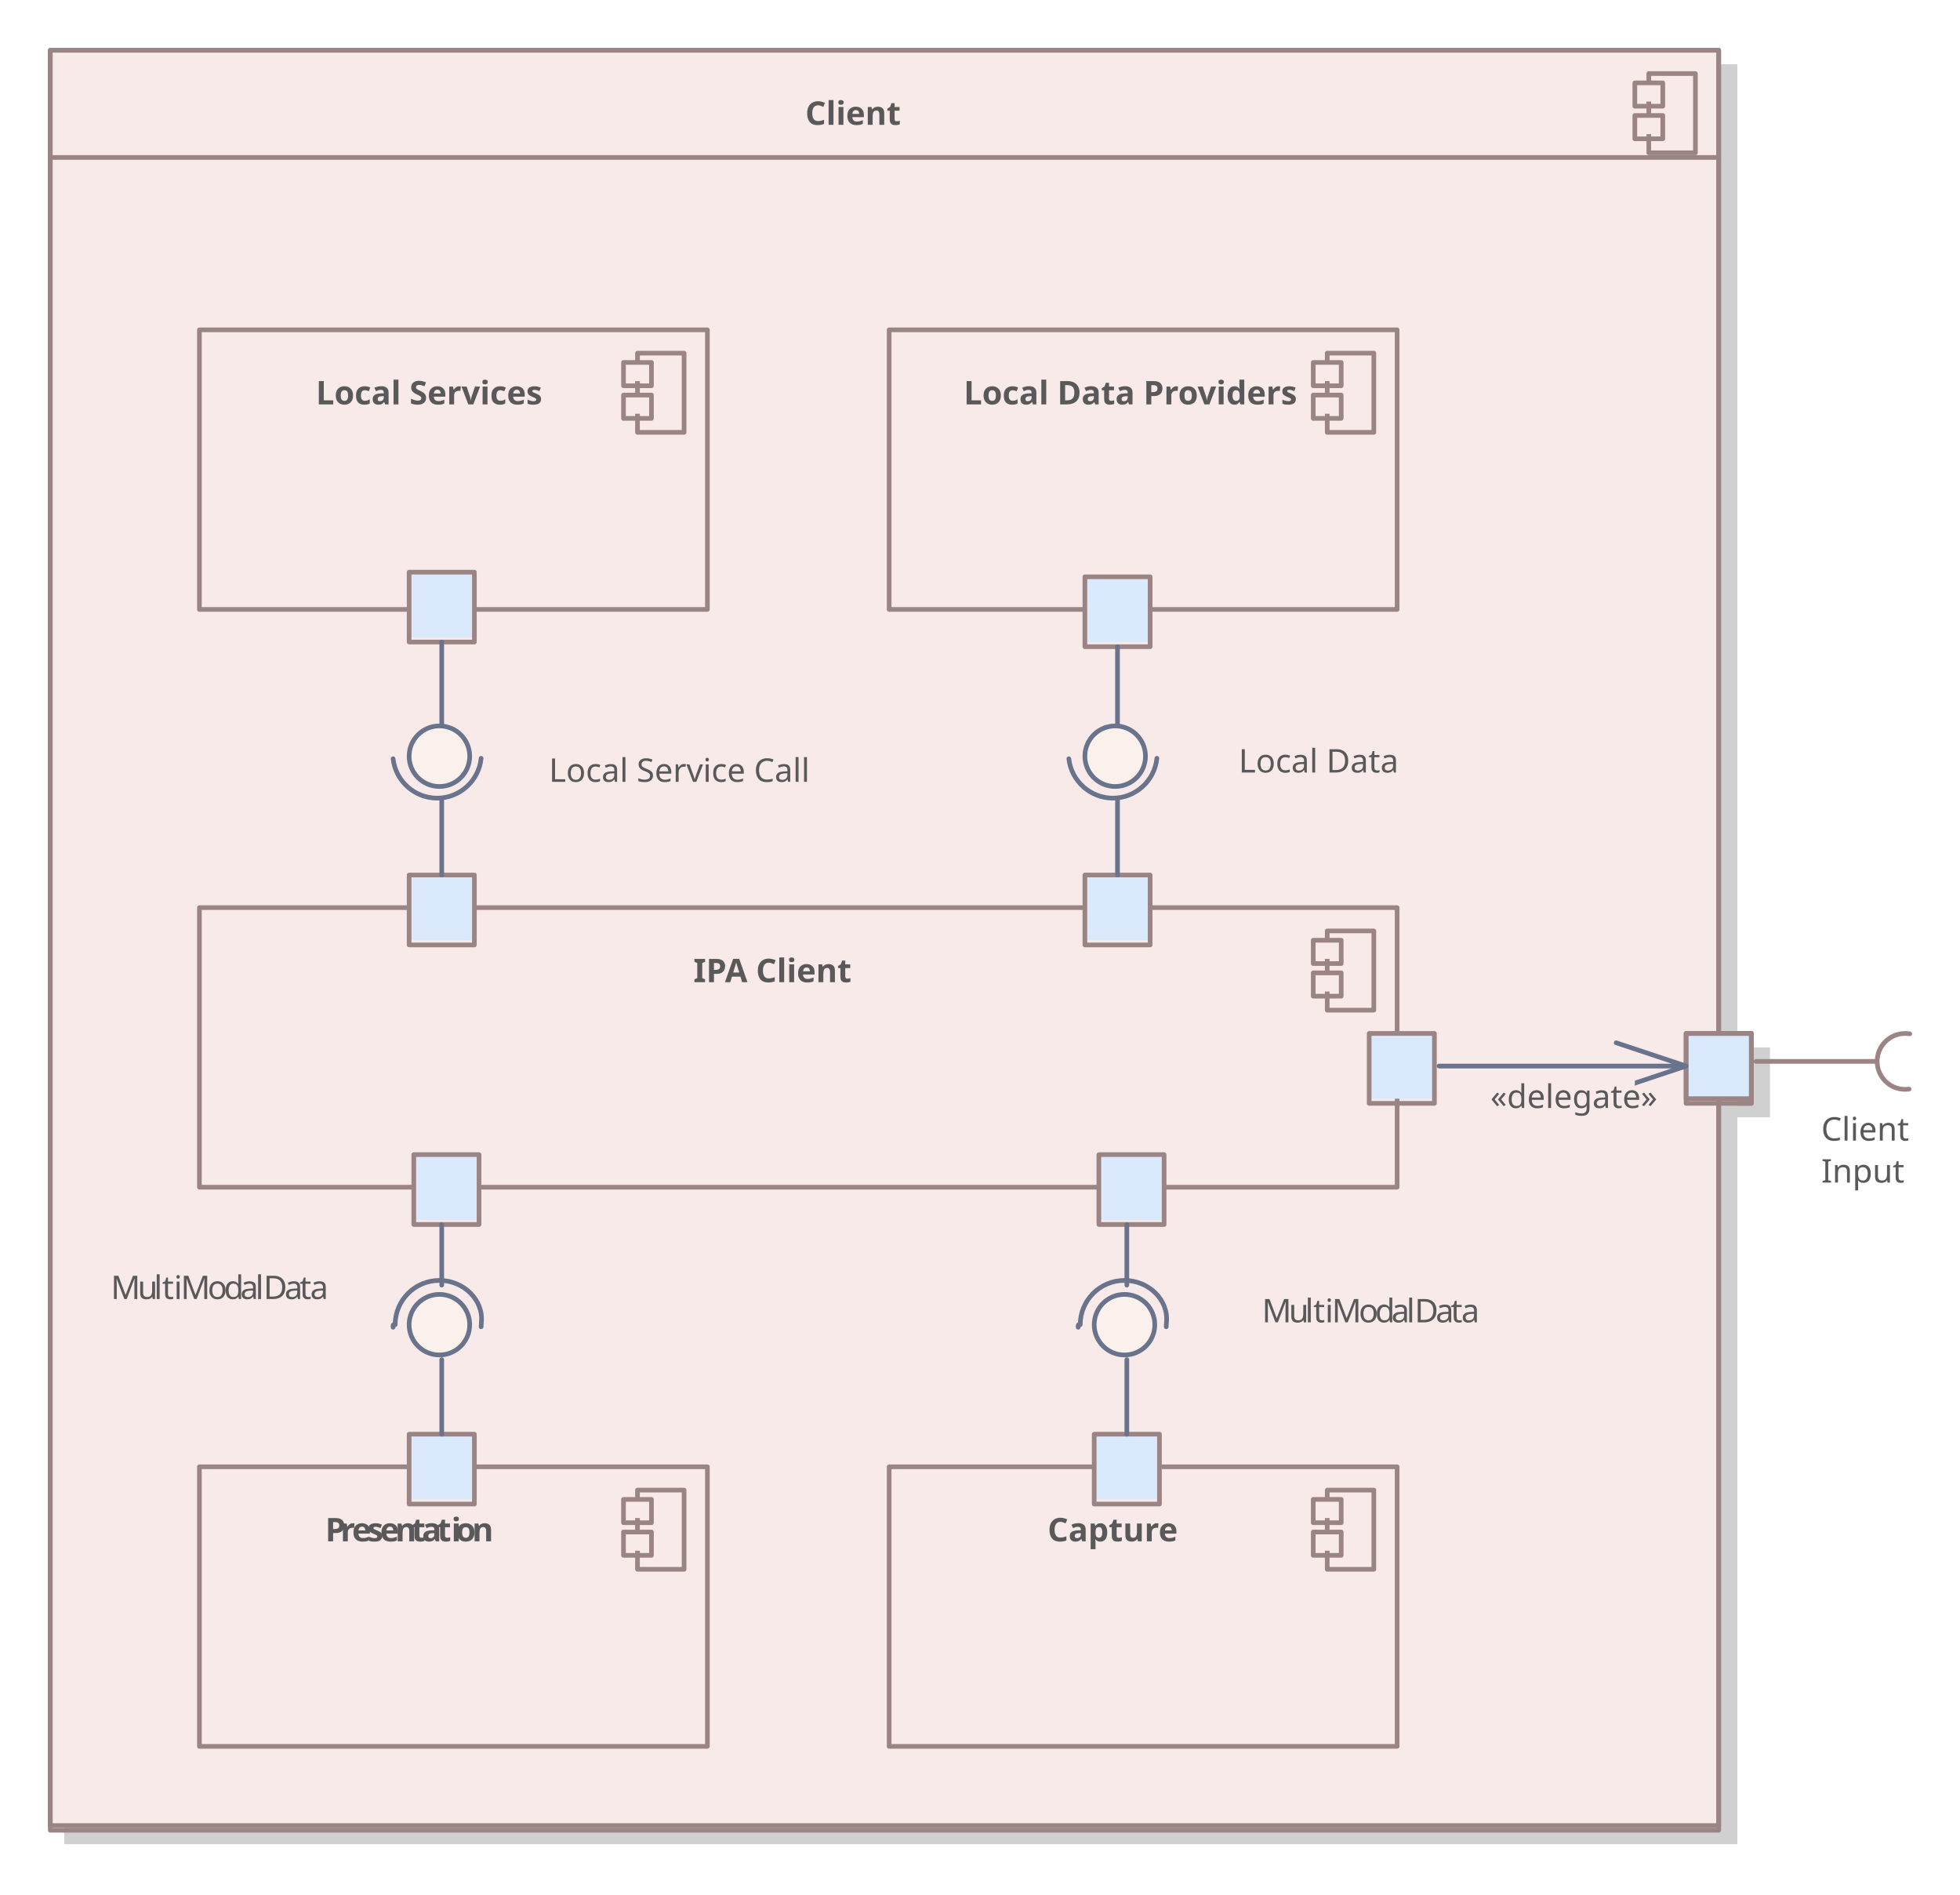
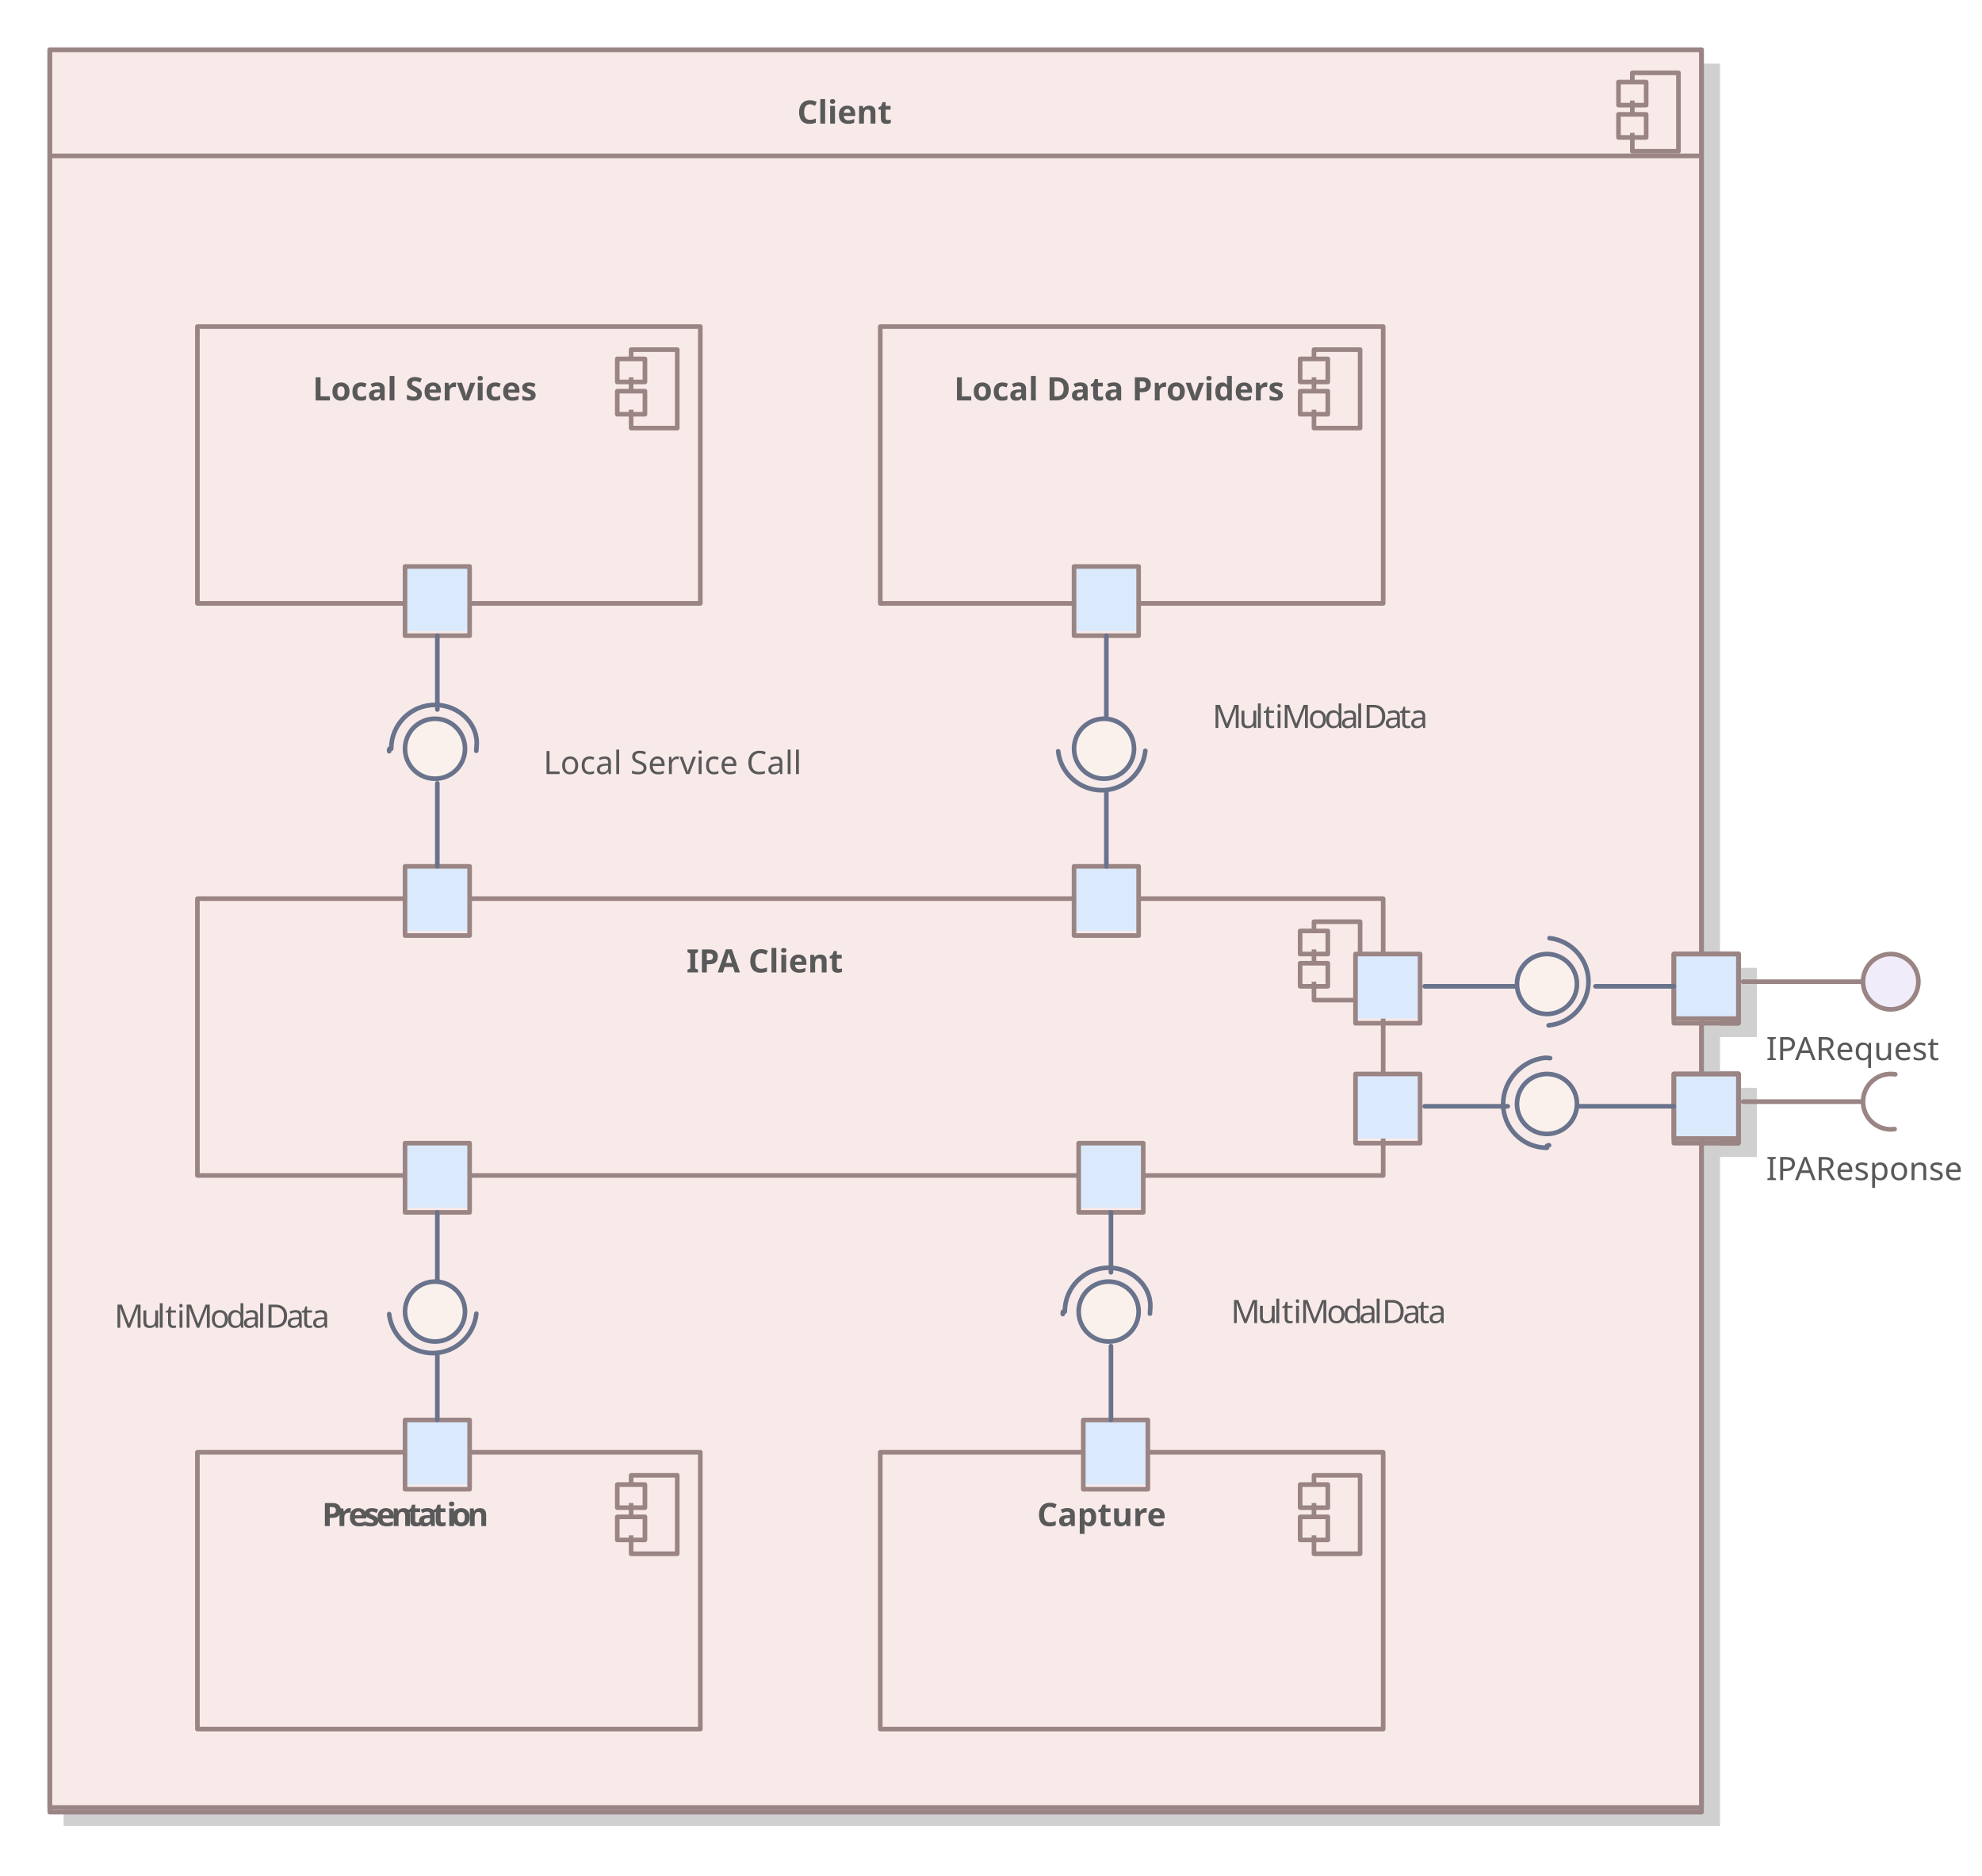
- <svg xmlns="http://www.w3.org/2000/svg" version="1.1" preserveAspectRatio="xMidYMid" xml:space="preserve" width="311.93pt" height="301.493pt" viewBox="35.018 24.969 311.93 301.493">
+ <svg xmlns="http://www.w3.org/2000/svg" version="1.1" preserveAspectRatio="xMidYMid" xml:space="preserve" width="318.613pt" height="301.493pt" viewBox="36.502 24.969 318.613 301.493">
  <g transform="matrix(1 0 0 -1 0 541)">
    <g stroke="#000000" fill="none" fill-rule="evenodd" stroke-width="1" stroke-linecap="round" stroke-linejoin="round" stroke-miterlimit="3" letter-spacing="normal" font-weight="normal" font-style="normal" baseline-shift="0">
      <g transform="matrix(0.5 0 0 0.5 0 541.4)">
        <g transform="matrix(1.483395 0 0 -1.483081 0 0)" font-family="CalibriUnicode" font-size="7">
-           <rect fill="#D0D0D0" stroke="none" x="412" y="259" width="15" height="15" />
-           <rect stroke="none" fill="#DAEAFC" x="409" y="256" width="14" height="14" />
-           <rect stroke="#9A8484" x="409" y="256" width="14" height="15" />
-           <rect stroke="#9A8484" x="409" y="256" width="14" height="14" />
-           <rect fill="#D0D0D0" stroke="none" x="61" y="48" width="359" height="382" />
-           <rect stroke="none" fill="#F9EAEA" x="58" y="45" width="358" height="381" />
-           <rect stroke="#9A8484" x="58" y="45" width="358" height="382" />
-           <rect stroke="#9A8484" x="58" y="45" width="358" height="381" />
-           <text transform="matrix(1 0 0 1 220 54)" fill="#595959" font-weight="bold" stroke="none">
+           <rect fill="#D0D0D0" stroke="none" x="415" y="244" width="15" height="15" />
+           <rect stroke="none" fill="#DAEAFC" x="412" y="241" width="14" height="14" />
+           <rect stroke="#9A8484" x="412" y="241" width="14" height="15" />
+           <rect stroke="#9A8484" x="412" y="241" width="14" height="14" />
+           <rect fill="#D0D0D0" stroke="none" x="415" y="270" width="15" height="15" />
+           <rect stroke="none" fill="#DAEAFC" x="412" y="267" width="14" height="14" />
+           <rect stroke="#9A8484" x="412" y="267" width="14" height="15" />
+           <rect stroke="#9A8484" x="412" y="267" width="14" height="14" />
+           <rect fill="#D0D0D0" stroke="none" x="63" y="48" width="359" height="382" />
+           <rect stroke="none" fill="#F9EAEA" x="60" y="45" width="358" height="381" />
+           <rect stroke="#9A8484" x="60" y="45" width="358" height="382" />
+           <rect stroke="#9A8484" x="60" y="45" width="358" height="381" />
+           <text transform="matrix(1 0 0 1 222 54)" fill="#595959" font-weight="bold" stroke="none">
            <tspan dx="0 " x="0" y="7">Client</tspan>
          </text>
-           <path stroke="#9A8484" d="M58 68H416" />
-           <rect stroke="none" fill="#F9EAEA" x="401" y="50" width="10" height="16" />
-           <rect stroke="#9A8484" x="401" y="50" width="10" height="17" />
-           <rect stroke="none" fill="#F9EAEA" x="398" y="52" width="6" height="4" />
-           <rect stroke="#9A8484" x="398" y="52" width="6" height="5" />
-           <rect stroke="none" fill="#F9EAEA" x="398" y="59" width="6" height="4" />
-           <rect stroke="#9A8484" x="398" y="59" width="6" height="5" />
-           <rect stroke="none" fill="#DAEAFC" x="409" y="256" width="14" height="14" />
-           <rect stroke="#9A8484" x="409" y="256" width="14" height="15" />
-           <rect stroke="#9A8484" x="409" y="256" width="14" height="14" />
-           <path stroke="#9A8484" d="M424 262h26M456.99 256.08C456.66 256.03 456.33 256 456 256C452.69 256 450 258.69 450 262C450 265.31 452.69 268 456 268C456.28 268 456.57 267.98 456.85 267.94" />
-           <text transform="matrix(1 0 0 1 438 272)" fill="#595959" stroke="none">
-             <tspan dx="0 " x="0" y="7">Client</tspan>
-           </text>
-           <text transform="matrix(1 0 0 1 438 281)" fill="#595959" stroke="none">
-             <tspan dx="0 " x="0" y="7">Input</tspan>
-           </text>
-           <rect stroke="none" fill="#F9EAEA" x="90" y="229" width="257" height="59" />
-           <rect stroke="#9A8484" x="90" y="229" width="257" height="60" />
-           <text transform="matrix(1 0 0 1 196 238)" fill="#595959" font-weight="bold" stroke="none">
+           <path stroke="#9A8484" d="M60 68H418" />
+           <rect stroke="none" fill="#F9EAEA" x="403" y="50" width="10" height="16" />
+           <rect stroke="#9A8484" x="403" y="50" width="10" height="17" />
+           <rect stroke="none" fill="#F9EAEA" x="400" y="52" width="6" height="4" />
+           <rect stroke="#9A8484" x="400" y="52" width="6" height="5" />
+           <rect stroke="none" fill="#F9EAEA" x="400" y="59" width="6" height="4" />
+           <rect stroke="#9A8484" x="400" y="59" width="6" height="5" />
+           <rect stroke="none" fill="#DAEAFC" x="412" y="241" width="14" height="14" />
+           <rect stroke="#9A8484" x="412" y="241" width="14" height="15" />
+           <rect stroke="#9A8484" x="412" y="241" width="14" height="14" />
+           <rect stroke="none" fill="#DAEAFC" x="412" y="267" width="14" height="14" />
+           <rect stroke="#9A8484" x="412" y="267" width="14" height="15" />
+           <rect stroke="#9A8484" x="412" y="267" width="14" height="14" />
+           <path stroke="#9A8484" d="M427 247h26" />
+           <path stroke="none" fill="#F1ECFA" d="M453 247C453 243.69 455.69 241 459 241C462.31 241 465 243.69 465 247C465 250.31 462.31 253 459 253C455.69 253 453 250.31 453 247" />
+           <path stroke="#9A8484" d="M453 247C453 243.69 455.69 241 459 241C462.31 241 465 243.69 465 247C465 250.31 462.31 253 459 253C455.69 253 453 250.31 453 247M453 247C453 243.69 455.69 241 459 241C462.31 241 465 243.69 465 247C465 250.31 462.31 253 459 253C455.69 253 453 250.31 453 247" />
+           <text transform="matrix(1 0 0 1 432 257)" fill="#595959" stroke="none">
+             <tspan dx="0 " x="0" y="7">IPARequest</tspan>
+           </text>
+           <path stroke="#9A8484" d="M427 273h26M459.99 267.08C459.66 267.03 459.33 267 459 267C455.69 267 453 269.69 453 273C453 276.31 455.69 279 459 279C459.28 279 459.57 278.98 459.85 278.94" />
+           <text transform="matrix(1 0 0 1 432 283)" fill="#595959" stroke="none">
+             <tspan dx="0 " x="0" y="7">IPAResponse</tspan>
+           </text>
+           <rect stroke="none" fill="#F9EAEA" x="92" y="229" width="257" height="59" />
+           <rect stroke="#9A8484" x="92" y="229" width="257" height="60" />
+           <text transform="matrix(1 0 0 1 198 238)" fill="#595959" font-weight="bold" stroke="none">
            <tspan dx="0 " x="0" y="7">IPA Client</tspan>
          </text>
-           <rect stroke="none" fill="#F9EAEA" x="332" y="234" width="10" height="16" />
-           <rect stroke="#9A8484" x="332" y="234" width="10" height="17" />
-           <rect stroke="none" fill="#F9EAEA" x="329" y="236" width="6" height="4" />
-           <rect stroke="#9A8484" x="329" y="236" width="6" height="5" />
-           <rect stroke="none" fill="#F9EAEA" x="329" y="243" width="6" height="4" />
-           <rect stroke="#9A8484" x="329" y="243" width="6" height="5" />
-           <rect stroke="none" fill="#DAEAFC" x="341" y="256" width="14" height="14" />
-           <rect stroke="#9A8484" x="341" y="256" width="14" height="15" />
-           <rect stroke="none" fill="#DAEAFC" x="135" y="222" width="14" height="14" />
-           <rect stroke="#9A8484" x="135" y="222" width="14" height="15" />
-           <rect stroke="none" fill="#DAEAFC" x="280" y="222" width="14" height="14" />
-           <rect stroke="#9A8484" x="280" y="222" width="14" height="15" />
-           <rect stroke="none" fill="#DAEAFC" x="136" y="282" width="14" height="14" />
-           <rect stroke="#9A8484" x="136" y="282" width="14" height="15" />
+           <rect stroke="none" fill="#F9EAEA" x="334" y="234" width="10" height="16" />
+           <rect stroke="#9A8484" x="334" y="234" width="10" height="17" />
+           <rect stroke="none" fill="#F9EAEA" x="331" y="236" width="6" height="4" />
+           <rect stroke="#9A8484" x="331" y="236" width="6" height="5" />
+           <rect stroke="none" fill="#F9EAEA" x="331" y="243" width="6" height="4" />
+           <rect stroke="#9A8484" x="331" y="243" width="6" height="5" />
+           <rect stroke="none" fill="#DAEAFC" x="343" y="241" width="14" height="14" />
+           <rect stroke="#9A8484" x="343" y="241" width="14" height="15" />
+           <rect stroke="none" fill="#DAEAFC" x="137" y="222" width="14" height="14" />
+           <rect stroke="#9A8484" x="137" y="222" width="14" height="15" />
+           <rect stroke="none" fill="#DAEAFC" x="282" y="222" width="14" height="14" />
+           <rect stroke="#9A8484" x="282" y="222" width="14" height="15" />
+           <rect stroke="none" fill="#DAEAFC" x="343" y="267" width="14" height="14" />
+           <rect stroke="#9A8484" x="343" y="267" width="14" height="15" />
+           <rect stroke="none" fill="#DAEAFC" x="137" y="282" width="14" height="14" />
+           <rect stroke="#9A8484" x="137" y="282" width="14" height="15" />
          <rect stroke="none" fill="#DAEAFC" x="283" y="282" width="14" height="14" />
          <rect stroke="#9A8484" x="283" y="282" width="14" height="15" />
-           <rect stroke="none" fill="#F9EAEA" x="90" y="349" width="109" height="59" />
-           <rect stroke="#9A8484" x="90" y="349" width="109" height="60" />
-           <text transform="matrix(1 0 0 1 117 358)" fill="#595959" font-weight="bold" stroke="none">
+           <rect stroke="none" fill="#F9EAEA" x="92" y="349" width="109" height="59" />
+           <rect stroke="#9A8484" x="92" y="349" width="109" height="60" />
+           <text transform="matrix(1 0 0 1 119 358)" fill="#595959" font-weight="bold" stroke="none">
            <tspan dx="0 " x="0" y="7">P</tspan>
            <tspan dx="0 " x="3.25" y="7">r</tspan>
            <tspan dx="0 " x="5.75" y="7">e</tspan>
            <tspan dx="0 " x="9" y="7">s</tspan>
            <tspan dx="0 " x="11.75" y="7">e</tspan>
            <tspan dx="0 " x="15" y="7">n</tspan>
            <tspan dx="0 " x="18.5" y="7">t</tspan>
            <tspan dx="0 " x="20.75" y="7">a</tspan>
            <tspan dx="0 0 " x="24" y="7">ti</tspan>
            <tspan dx="0 " x="28" y="7">o</tspan>
            <tspan dx="0 " x="31.5" y="7">n</tspan>
          </text>
-           <rect stroke="none" fill="#F9EAEA" x="184" y="354" width="10" height="16" />
-           <rect stroke="#9A8484" x="184" y="354" width="10" height="17" />
-           <rect stroke="none" fill="#F9EAEA" x="181" y="356" width="6" height="4" />
-           <rect stroke="#9A8484" x="181" y="356" width="6" height="5" />
-           <rect stroke="none" fill="#F9EAEA" x="181" y="363" width="6" height="4" />
-           <rect stroke="#9A8484" x="181" y="363" width="6" height="5" />
-           <rect stroke="none" fill="#DAEAFC" x="135" y="342" width="14" height="14" />
-           <rect stroke="#9A8484" x="135" y="342" width="14" height="15" />
-           <rect stroke="none" fill="#F9EAEA" x="238" y="349" width="109" height="59" />
-           <rect stroke="#9A8484" x="238" y="349" width="109" height="60" />
-           <text transform="matrix(1 0 0 1 272 358)" fill="#595959" font-weight="bold" stroke="none">
+           <rect stroke="none" fill="#F9EAEA" x="186" y="354" width="10" height="16" />
+           <rect stroke="#9A8484" x="186" y="354" width="10" height="17" />
+           <rect stroke="none" fill="#F9EAEA" x="183" y="356" width="6" height="4" />
+           <rect stroke="#9A8484" x="183" y="356" width="6" height="5" />
+           <rect stroke="none" fill="#F9EAEA" x="183" y="363" width="6" height="4" />
+           <rect stroke="#9A8484" x="183" y="363" width="6" height="5" />
+           <rect stroke="none" fill="#DAEAFC" x="137" y="342" width="14" height="14" />
+           <rect stroke="#9A8484" x="137" y="342" width="14" height="15" />
+           <rect stroke="none" fill="#F9EAEA" x="240" y="349" width="109" height="59" />
+           <rect stroke="#9A8484" x="240" y="349" width="109" height="60" />
+           <text transform="matrix(1 0 0 1 274 358)" fill="#595959" font-weight="bold" stroke="none">
            <tspan dx="0 " x="0" y="7">Capture</tspan>
          </text>
-           <rect stroke="none" fill="#F9EAEA" x="332" y="354" width="10" height="16" />
-           <rect stroke="#9A8484" x="332" y="354" width="10" height="17" />
-           <rect stroke="none" fill="#F9EAEA" x="329" y="356" width="6" height="4" />
-           <rect stroke="#9A8484" x="329" y="356" width="6" height="5" />
-           <rect stroke="none" fill="#F9EAEA" x="329" y="363" width="6" height="4" />
-           <rect stroke="#9A8484" x="329" y="363" width="6" height="5" />
-           <rect stroke="none" fill="#DAEAFC" x="282" y="342" width="14" height="14" />
-           <rect stroke="#9A8484" x="282" y="342" width="14" height="15" />
-           <rect stroke="none" fill="#F9EAEA" x="90" y="105" width="109" height="59" />
-           <rect stroke="#9A8484" x="90" y="105" width="109" height="60" />
-           <text transform="matrix(1 0 0 1 115 114)" fill="#595959" font-weight="bold" stroke="none">
+           <rect stroke="none" fill="#F9EAEA" x="334" y="354" width="10" height="16" />
+           <rect stroke="#9A8484" x="334" y="354" width="10" height="17" />
+           <rect stroke="none" fill="#F9EAEA" x="331" y="356" width="6" height="4" />
+           <rect stroke="#9A8484" x="331" y="356" width="6" height="5" />
+           <rect stroke="none" fill="#F9EAEA" x="331" y="363" width="6" height="4" />
+           <rect stroke="#9A8484" x="331" y="363" width="6" height="5" />
+           <rect stroke="none" fill="#DAEAFC" x="284" y="342" width="14" height="14" />
+           <rect stroke="#9A8484" x="284" y="342" width="14" height="15" />
+           <rect stroke="none" fill="#F9EAEA" x="92" y="105" width="109" height="59" />
+           <rect stroke="#9A8484" x="92" y="105" width="109" height="60" />
+           <text transform="matrix(1 0 0 1 117 114)" fill="#595959" font-weight="bold" stroke="none">
            <tspan dx="0 " x="0" y="7">Local Services</tspan>
          </text>
-           <rect stroke="none" fill="#F9EAEA" x="184" y="110" width="10" height="16" />
-           <rect stroke="#9A8484" x="184" y="110" width="10" height="17" />
-           <rect stroke="none" fill="#F9EAEA" x="181" y="112" width="6" height="4" />
-           <rect stroke="#9A8484" x="181" y="112" width="6" height="5" />
-           <rect stroke="none" fill="#F9EAEA" x="181" y="119" width="6" height="4" />
-           <rect stroke="#9A8484" x="181" y="119" width="6" height="5" />
-           <rect stroke="none" fill="#DAEAFC" x="135" y="157" width="14" height="14" />
-           <rect stroke="#9A8484" x="135" y="157" width="14" height="15" />
-           <rect stroke="none" fill="#F9EAEA" x="238" y="105" width="109" height="59" />
-           <rect stroke="#9A8484" x="238" y="105" width="109" height="60" />
-           <text transform="matrix(1 0 0 1 254 114)" fill="#595959" font-weight="bold" stroke="none">
+           <rect stroke="none" fill="#F9EAEA" x="186" y="110" width="10" height="16" />
+           <rect stroke="#9A8484" x="186" y="110" width="10" height="17" />
+           <rect stroke="none" fill="#F9EAEA" x="183" y="112" width="6" height="4" />
+           <rect stroke="#9A8484" x="183" y="112" width="6" height="5" />
+           <rect stroke="none" fill="#F9EAEA" x="183" y="119" width="6" height="4" />
+           <rect stroke="#9A8484" x="183" y="119" width="6" height="5" />
+           <rect stroke="none" fill="#DAEAFC" x="137" y="157" width="14" height="14" />
+           <rect stroke="#9A8484" x="137" y="157" width="14" height="15" />
+           <rect stroke="none" fill="#F9EAEA" x="240" y="105" width="109" height="59" />
+           <rect stroke="#9A8484" x="240" y="105" width="109" height="60" />
+           <text transform="matrix(1 0 0 1 256 114)" fill="#595959" font-weight="bold" stroke="none">
            <tspan dx="0 " x="0" y="7">Local Data Providers</tspan>
          </text>
-           <rect stroke="none" fill="#F9EAEA" x="332" y="110" width="10" height="16" />
-           <rect stroke="#9A8484" x="332" y="110" width="10" height="17" />
-           <rect stroke="none" fill="#F9EAEA" x="329" y="112" width="6" height="4" />
-           <rect stroke="#9A8484" x="329" y="112" width="6" height="5" />
-           <rect stroke="none" fill="#F9EAEA" x="329" y="119" width="6" height="4" />
-           <rect stroke="#9A8484" x="329" y="119" width="6" height="5" />
-           <rect stroke="none" fill="#DAEAFC" x="280" y="158" width="14" height="14" />
-           <rect stroke="#9A8484" x="280" y="158" width="14" height="15" />
-           <path stroke="#69738C" d="M356 263h53m0 0l-15 5m15 -5l-15 -5" />
-           <path stroke="#69738C" d="M289 297v13M297.45 318.95C297.48 318.63 297.5 318.32 297.5 318C298 313.25 293.75 309 288.5 309C283.25 309 279 313.25 279 318.5C278.5 318.35 278.52 318.7 278.56 319.05M289 326v16" />
-           <path stroke="none" fill="#FAF1EC" d="M282 318.5C282 314.91 284.91 312 288.5 312C292.09 312 295 314.91 295 318.5C295 322.09 292.09 325 288.5 325C284.91 325 282 322.09 282 318.5" />
-           <path stroke="#69738C" d="M282 318.5C282 314.91 284.91 312 288.5 312C292.09 312 295 314.91 295 318.5C295 322.09 292.09 325 288.5 325C284.91 325 282 322.09 282 318.5M142 297v13M150.45 318.95C150.48 318.63 150.5 318.32 150.5 318C151 313.25 146.75 309 141.5 309C136.25 309 132 313.25 132 318.5C131.5 318.35 131.52 318.7 131.56 319.05M142 326v16" />
-           <path stroke="none" fill="#FAF1EC" d="M135 318.5C135 314.91 137.91 312 141.5 312C145.09 312 148 314.91 148 318.5C148 322.09 145.09 325 141.5 325C137.91 325 135 322.09 135 318.5" />
-           <path stroke="#69738C" d="M135 318.5C135 314.91 137.91 312 141.5 312C145.09 312 148 314.91 148 318.5C148 322.09 145.09 325 141.5 325C137.91 325 135 322.09 135 318.5M287 222V206M276.56 197.05C277.09 201.84 281.18 205.5 286 205.5C290.86 205.5 294.97 201.78 295.45 196.95M287 191V173" />
-           <path stroke="none" fill="#FAF1EC" d="M280 196.5C280 192.91 282.91 190 286.5 190C290.09 190 293 192.91 293 196.5C293 200.09 290.09 203 286.5 203C282.91 203 280 200.09 280 196.5" />
-           <path stroke="#69738C" d="M280 196.5C280 192.91 282.91 190 286.5 190C290.09 190 293 192.91 293 196.5C293 200.09 290.09 203 286.5 203C282.91 203 280 200.09 280 196.5M142 222V206M131.56 197.05C132.09 201.84 136.18 205.5 141 205.5C145.86 205.5 149.97 201.78 150.45 196.95M142 191V172" />
-           <path stroke="none" fill="#FAF1EC" d="M135 196.5C135 192.91 137.91 190 141.5 190C145.09 190 148 192.91 148 196.5C148 200.09 145.09 203 141.5 203C137.91 203 135 200.09 135 196.5" />
-           <path stroke="#69738C" d="M135 196.5C135 192.91 137.91 190 141.5 190C145.09 190 148 192.91 148 196.5C148 200.09 145.09 203 141.5 203C137.91 203 135 200.09 135 196.5" />
-           <g transform="matrix(1 0 0 -1 318 311)">
+           <rect stroke="none" fill="#F9EAEA" x="334" y="110" width="10" height="16" />
+           <rect stroke="#9A8484" x="334" y="110" width="10" height="17" />
+           <rect stroke="none" fill="#F9EAEA" x="331" y="112" width="6" height="4" />
+           <rect stroke="#9A8484" x="331" y="112" width="6" height="5" />
+           <rect stroke="none" fill="#F9EAEA" x="331" y="119" width="6" height="4" />
+           <rect stroke="#9A8484" x="331" y="119" width="6" height="5" />
+           <rect stroke="none" fill="#DAEAFC" x="282" y="157" width="14" height="14" />
+           <rect stroke="#9A8484" x="282" y="157" width="14" height="15" />
+           <path stroke="#69738C" d="M358 274h18M385.18 263.57C384.79 263.52 384.39 263.5 384 263.5C379.25 264 375 268.25 375 273.5C375 278.75 379.25 283 384.5 283C384.32 282.5 384.63 282.48 384.95 282.45M391 274h21" />
+           <path stroke="none" fill="#FAF1EC" d="M378 273.5C378 269.91 380.91 267 384.5 267C388.09 267 391 269.91 391 273.5C391 277.09 388.09 280 384.5 280C380.91 280 378 277.09 378 273.5" />
+           <path stroke="#69738C" d="M378 273.5C378 269.91 380.91 267 384.5 267C388.09 267 391 269.91 391 273.5C391 277.09 388.09 280 384.5 280C380.91 280 378 277.09 378 273.5M412 248H395M384.86 256.46C389.73 256.02 393.5 251.89 393.5 247C393.5 242.18 389.84 238.09 385.05 237.56M378 248H358" />
+           <path stroke="none" fill="#FAF1EC" d="M378 247.5C378 243.91 380.91 241 384.5 241C388.09 241 391 243.91 391 247.5C391 251.09 388.09 254 384.5 254C380.91 254 378 251.09 378 247.5" />
+           <path stroke="#69738C" d="M378 247.5C378 243.91 380.91 241 384.5 241C388.09 241 391 243.91 391 247.5C391 251.09 388.09 254 384.5 254C380.91 254 378 251.09 378 247.5M290 297v13M298.45 318.95C298.48 318.63 298.5 318.32 298.5 318C299 313.25 294.75 309 289.5 309C284.25 309 280 313.25 280 318.5C279.5 318.35 279.52 318.7 279.56 319.05M290 326v16" />
+           <path stroke="none" fill="#FAF1EC" d="M283 318.5C283 314.91 285.91 312 289.5 312C293.09 312 296 314.91 296 318.5C296 322.09 293.09 325 289.5 325C285.91 325 283 322.09 283 318.5" />
+           <path stroke="#69738C" d="M283 318.5C283 314.91 285.91 312 289.5 312C293.09 312 296 314.91 296 318.5C296 322.09 293.09 325 289.5 325C285.91 325 283 322.09 283 318.5M144 342V328M133.56 319.05C134.09 323.84 138.18 327.5 143 327.5C147.86 327.5 151.97 323.78 152.45 318.95M144 313V297" />
+           <path stroke="none" fill="#FAF1EC" d="M137 318.5C137 314.91 139.91 312 143.5 312C147.09 312 150 314.91 150 318.5C150 322.09 147.09 325 143.5 325C139.91 325 137 322.09 137 318.5" />
+           <path stroke="#69738C" d="M137 318.5C137 314.91 139.91 312 143.5 312C147.09 312 150 314.91 150 318.5C150 322.09 147.09 325 143.5 325C139.91 325 137 322.09 137 318.5M289 222V206M278.56 197.05C279.09 201.84 283.18 205.5 288 205.5C292.86 205.5 296.97 201.78 297.45 196.95M289 191V172" />
+           <path stroke="none" fill="#FAF1EC" d="M282 196.5C282 192.91 284.91 190 288.5 190C292.09 190 295 192.91 295 196.5C295 200.09 292.09 203 288.5 203C284.91 203 282 200.09 282 196.5" />
+           <path stroke="#69738C" d="M282 196.5C282 192.91 284.91 190 288.5 190C292.09 190 295 192.91 295 196.5C295 200.09 292.09 203 288.5 203C284.91 203 282 200.09 282 196.5M144 172v16M152.45 196.95C152.48 196.63 152.5 196.32 152.5 196C153 191.25 148.75 187 143.5 187C138.25 187 134 191.25 134 196.5C133.5 196.35 133.52 196.7 133.56 197.05M144 204v18" />
+           <path stroke="none" fill="#FAF1EC" d="M137 196.5C137 192.91 139.91 190 143.5 190C147.09 190 150 192.91 150 196.5C150 200.09 147.09 203 143.5 203C139.91 203 137 200.09 137 196.5" />
+           <path stroke="#69738C" d="M137 196.5C137 192.91 139.91 190 143.5 190C147.09 190 150 192.91 150 196.5C150 200.09 147.09 203 143.5 203C139.91 203 137 200.09 137 196.5" />
+           <g transform="matrix(1 0 0 -1 312 185)">
            <rect fill="#F9EAEA" stroke="none" x="0" width="46" y="-9" height="9" />
          </g>
-           <text transform="matrix(1 0 0 1 318 311)" fill="#595959" stroke="none">
+           <text transform="matrix(1 0 0 1 312 185)" fill="#595959" stroke="none">
            <tspan dx="0 " x="0" y="7">M</tspan>
            <tspan dx="0 " x="5.75" y="7">u</tspan>
            <tspan dx="0 " x="9.25" y="7">l</tspan>
            <tspan dx="0 0 " x="11" y="7">ti</tspan>
            <tspan dx="0 " x="15" y="7">M</tspan>
            <tspan dx="0 " x="20.75" y="7">o</tspan>
            <tspan dx="0 " x="24.25" y="7">d</tspan>
            <tspan dx="0 " x="27.75" y="7">a</tspan>
            <tspan dx="0 " x="31" y="7">l</tspan>
            <tspan dx="0 " x="32.75" y="7">D</tspan>
            <tspan dx="0 " x="37.25" y="7">a</tspan>
            <tspan dx="0 " x="40.5" y="7">t</tspan>
            <tspan dx="0 " x="42.75" y="7">a</tspan>
          </text>
-           <g transform="matrix(1 0 0 -1 367 265)">
-             <rect fill="#F9EAEA" stroke="none" x="0" width="31" y="-9" height="9" />
-           </g>
-           <text transform="matrix(1 0 0 1 367 265)" fill="#595959" stroke="none">
-             <tspan dx="0 " x="0" y="7">«delegate»</tspan>
-           </text>
-           <g transform="matrix(1 0 0 -1 313 193)">
-             <rect fill="#F9EAEA" stroke="none" x="0" width="28" y="-9" height="9" />
-           </g>
-           <text transform="matrix(1 0 0 1 313 193)" fill="#595959" stroke="none">
-             <tspan dx="0 " x="0" y="7">Local Data</tspan>
-           </text>
-           <g transform="matrix(1 0 0 -1 71 306)">
+           <g transform="matrix(1 0 0 -1 167 195)">
+             <rect fill="#F9EAEA" stroke="none" x="0" width="47" y="-9" height="9" />
+           </g>
+           <text transform="matrix(1 0 0 1 167 195)" fill="#595959" stroke="none">
+             <tspan dx="0 " x="0" y="7">Local Service Call</tspan>
+           </text>
+           <g transform="matrix(1 0 0 -1 316 314)">
            <rect fill="#F9EAEA" stroke="none" x="0" width="46" y="-9" height="9" />
          </g>
-           <text transform="matrix(1 0 0 1 71 306)" fill="#595959" stroke="none">
+           <text transform="matrix(1 0 0 1 316 314)" fill="#595959" stroke="none">
            <tspan dx="0 " x="0" y="7">M</tspan>
            <tspan dx="0 " x="5.75" y="7">u</tspan>
            <tspan dx="0 " x="9.25" y="7">l</tspan>
            <tspan dx="0 0 " x="11" y="7">ti</tspan>
            <tspan dx="0 " x="15" y="7">M</tspan>
            <tspan dx="0 " x="20.75" y="7">o</tspan>
            <tspan dx="0 " x="24.25" y="7">d</tspan>
            <tspan dx="0 " x="27.75" y="7">a</tspan>
            <tspan dx="0 " x="31" y="7">l</tspan>
            <tspan dx="0 " x="32.75" y="7">D</tspan>
            <tspan dx="0 " x="37.25" y="7">a</tspan>
            <tspan dx="0 " x="40.5" y="7">t</tspan>
            <tspan dx="0 " x="42.75" y="7">a</tspan>
          </text>
-           <g transform="matrix(1 0 0 -1 165 195)">
-             <rect fill="#F9EAEA" stroke="none" x="0" width="47" y="-9" height="9" />
-           </g>
-           <text transform="matrix(1 0 0 1 165 195)" fill="#595959" stroke="none">
-             <tspan dx="0 " x="0" y="7">Local Service Call</tspan>
+           <g transform="matrix(1 0 0 -1 74 315)">
+             <rect fill="#F9EAEA" stroke="none" x="0" width="46" y="-9" height="9" />
+           </g>
+           <text transform="matrix(1 0 0 1 74 315)" fill="#595959" stroke="none">
+             <tspan dx="0 " x="0" y="7">M</tspan>
+             <tspan dx="0 " x="5.75" y="7">u</tspan>
+             <tspan dx="0 " x="9.25" y="7">l</tspan>
+             <tspan dx="0 0 " x="11" y="7">ti</tspan>
+             <tspan dx="0 " x="15" y="7">M</tspan>
+             <tspan dx="0 " x="20.75" y="7">o</tspan>
+             <tspan dx="0 " x="24.25" y="7">d</tspan>
+             <tspan dx="0 " x="27.75" y="7">a</tspan>
+             <tspan dx="0 " x="31" y="7">l</tspan>
+             <tspan dx="0 " x="32.75" y="7">D</tspan>
+             <tspan dx="0 " x="37.25" y="7">a</tspan>
+             <tspan dx="0 " x="40.5" y="7">t</tspan>
+             <tspan dx="0 " x="42.75" y="7">a</tspan>
          </text>
        </g>
      </g>
    </g>
  </g>
</svg>
